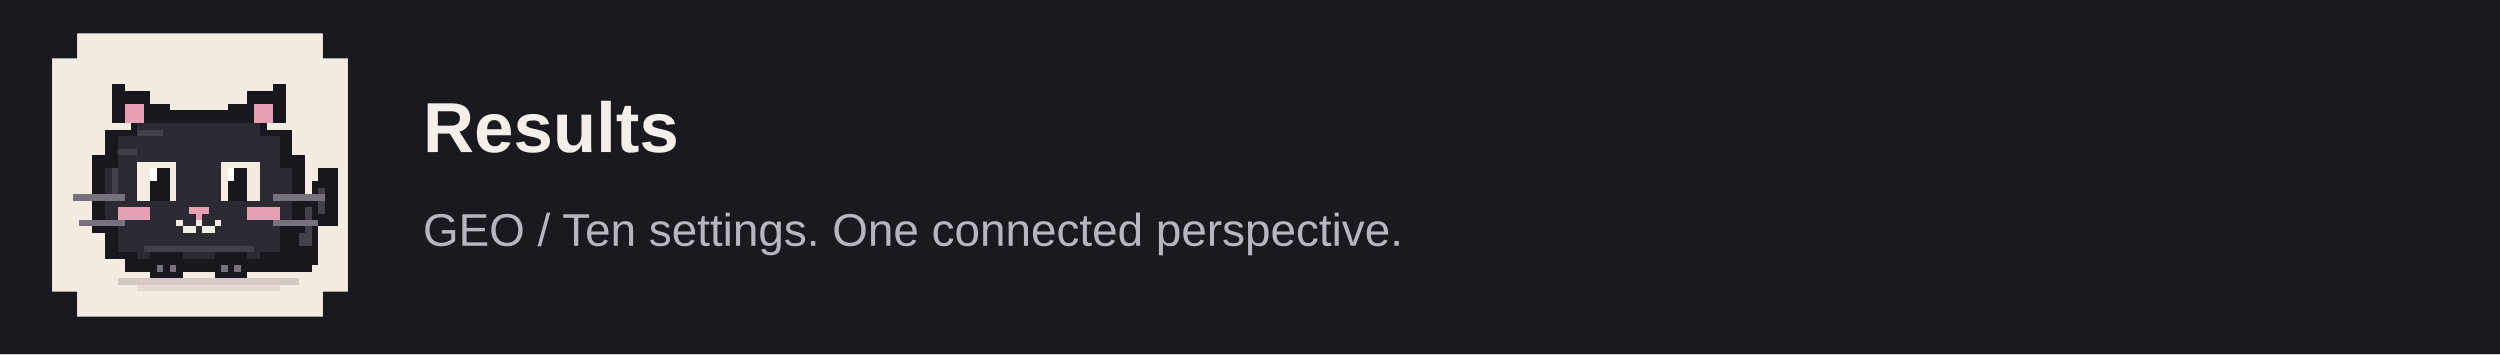
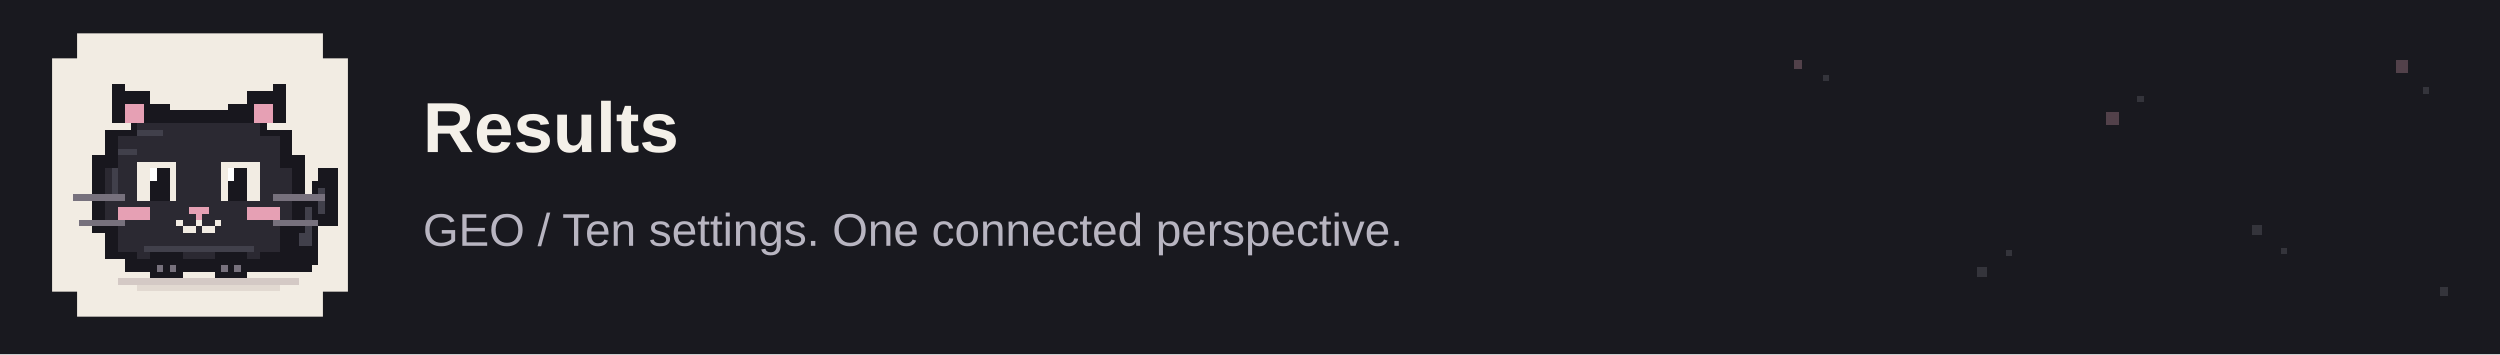
<svg xmlns="http://www.w3.org/2000/svg" width="1200" height="170" viewBox="0 0 1200 170" role="img">
  <rect x="0" y="0" width="1200" height="170" fill="#19191F" />
+   <g id="pixel-dust" shape-rendering="crispEdges" aria-hidden="true">
+     <rect x="861" y="29" width="4" height="4" fill="#E7A8BB" opacity=".28" />
+     <rect x="875" y="36" width="3" height="3" fill="#B8B5C1" opacity=".17" />
+     <rect x="949" y="128" width="5" height="5" fill="#B8B5C1" opacity=".17" />
+     <rect x="963" y="120" width="3" height="3" fill="#B8B5C1" opacity=".17" />
+     <rect x="1011" y="54" width="6" height="6" fill="#E7A8BB" opacity=".28" />
+     <rect x="1026" y="46" width="3" height="3" fill="#B8B5C1" opacity=".17" />
+     <rect x="1081" y="108" width="5" height="5" fill="#B8B5C1" opacity=".17" />
+     <rect x="1095" y="119" width="3" height="3" fill="#B8B5C1" opacity=".17" />
+     <rect x="1150" y="29" width="6" height="6" fill="#E7A8BB" opacity=".28" />
+     <rect x="1163" y="42" width="3" height="3" fill="#B8B5C1" opacity=".17" />
+     <rect x="1171" y="138" width="4" height="4" fill="#B8B5C1" opacity=".17" />
+   </g>
  <path d="M38 17H154V29H166V139H154V151H38V139H26V29H38Z" fill="#F2ECE3" stroke="#F2ECE3" stroke-width="2" />
  <g transform="translate(35 25) scale(3.1)" shape-rendering="crispEdges">
    <rect x="7" y="35" width="28" height="1" fill="#D4C9C5" />
    <rect x="10" y="36" width="22" height="1" fill="#E2D9D1" />
    <rect x="33" y="23" width="5" height="8" fill="#18171E" />
    <rect x="37" y="20" width="4" height="7" fill="#18171E" />
    <rect x="38" y="18" width="3" height="3" fill="#18171E" />
    <rect x="35" y="28" width="3" height="5" fill="#18171E" />
    <rect x="31" y="31" width="6" height="3" fill="#18171E" />
    <rect x="35" y="24" width="2" height="6" fill="#41404B" />
    <rect x="38" y="21" width="1" height="4" fill="#41404B" />
    <rect x="6" y="5" width="2" height="6" fill="#18171E" />
    <rect x="8" y="6" width="2" height="5" fill="#18171E" />
    <rect x="10" y="6" width="2" height="6" fill="#18171E" />
    <rect x="12" y="8" width="3" height="4" fill="#18171E" />
    <rect x="31" y="5" width="2" height="6" fill="#18171E" />
    <rect x="29" y="6" width="2" height="5" fill="#18171E" />
    <rect x="27" y="6" width="2" height="6" fill="#18171E" />
    <rect x="24" y="8" width="3" height="4" fill="#18171E" />
    <rect x="9" y="9" width="21" height="4" fill="#18171E" />
    <rect x="5" y="12" width="29" height="4" fill="#18171E" />
    <rect x="3" y="16" width="33" height="12" fill="#18171E" />
    <rect x="5" y="28" width="29" height="4" fill="#18171E" />
    <rect x="8" y="32" width="23" height="2" fill="#18171E" />
    <rect x="8" y="8" width="1" height="3" fill="#E6A0B4" />
    <rect x="9" y="8" width="2" height="3" fill="#E6A0B4" />
    <rect x="30" y="8" width="1" height="3" fill="#E6A0B4" />
    <rect x="28" y="8" width="2" height="3" fill="#E6A0B4" />
    <rect x="10" y="11" width="19" height="3" fill="#2B2932" />
    <rect x="7" y="13" width="25" height="5" fill="#2B2932" />
    <rect x="5" y="18" width="29" height="9" fill="#2B2932" />
    <rect x="7" y="27" width="25" height="4" fill="#2B2932" />
    <rect x="10" y="31" width="19" height="1" fill="#2B2932" />
    <rect x="10" y="12" width="4" height="1" fill="#41404B" />
    <rect x="7" y="15" width="3" height="1" fill="#41404B" />
    <rect x="6" y="18" width="1" height="5" fill="#41404B" />
    <rect x="10" y="17" width="6" height="6" fill="#F2ECE3" />
    <rect x="23" y="17" width="6" height="6" fill="#F2ECE3" />
    <rect x="12" y="18" width="3" height="5" fill="#18171E" />
    <rect x="24" y="18" width="3" height="5" fill="#18171E" />
    <rect x="12" y="18" width="1" height="2" fill="#FFFFFF" />
    <rect x="24" y="18" width="1" height="2" fill="#FFFFFF" />
    <rect x="7" y="24" width="5" height="2" fill="#E6A0B4" />
    <rect x="27" y="24" width="5" height="2" fill="#E6A0B4" />
    <rect x="18" y="24" width="3" height="1" fill="#E6A0B4" />
    <rect x="19" y="25" width="1" height="1" fill="#E6A0B4" />
    <rect x="16" y="26" width="1" height="1" fill="#F2ECE3" />
    <rect x="22" y="26" width="1" height="1" fill="#F2ECE3" />
    <rect x="17" y="27" width="2" height="1" fill="#F2ECE3" />
    <rect x="20" y="27" width="2" height="1" fill="#F2ECE3" />
    <rect x="19" y="26" width="1" height="1" fill="#F2ECE3" />
    <rect x="0" y="22" width="8" height="1" fill="#77717D" />
    <rect x="1" y="26" width="7" height="1" fill="#77717D" />
    <rect x="31" y="22" width="8" height="1" fill="#77717D" />
    <rect x="31" y="26" width="7" height="1" fill="#77717D" />
    <rect x="11" y="30" width="17" height="1" fill="#41404B" />
    <rect x="12" y="31" width="5" height="4" fill="#18171E" />
    <rect x="22" y="31" width="5" height="4" fill="#18171E" />
    <rect x="13" y="33" width="1" height="1" fill="#77717D" />
    <rect x="15" y="33" width="1" height="1" fill="#77717D" />
    <rect x="23" y="33" width="1" height="1" fill="#77717D" />
    <rect x="25" y="33" width="1" height="1" fill="#77717D" />
  </g>
  <text x="203" y="73" font-family="Verdana,Arial,sans-serif" font-size="34" font-weight="700" text-anchor="start" fill="#F4F0E9">Results</text>
  <text x="203" y="118" font-family="Verdana,Arial,sans-serif" font-size="22" font-weight="400" text-anchor="start" fill="#B8B5C1">GEO / Ten settings. One connected perspective.</text>
</svg>
